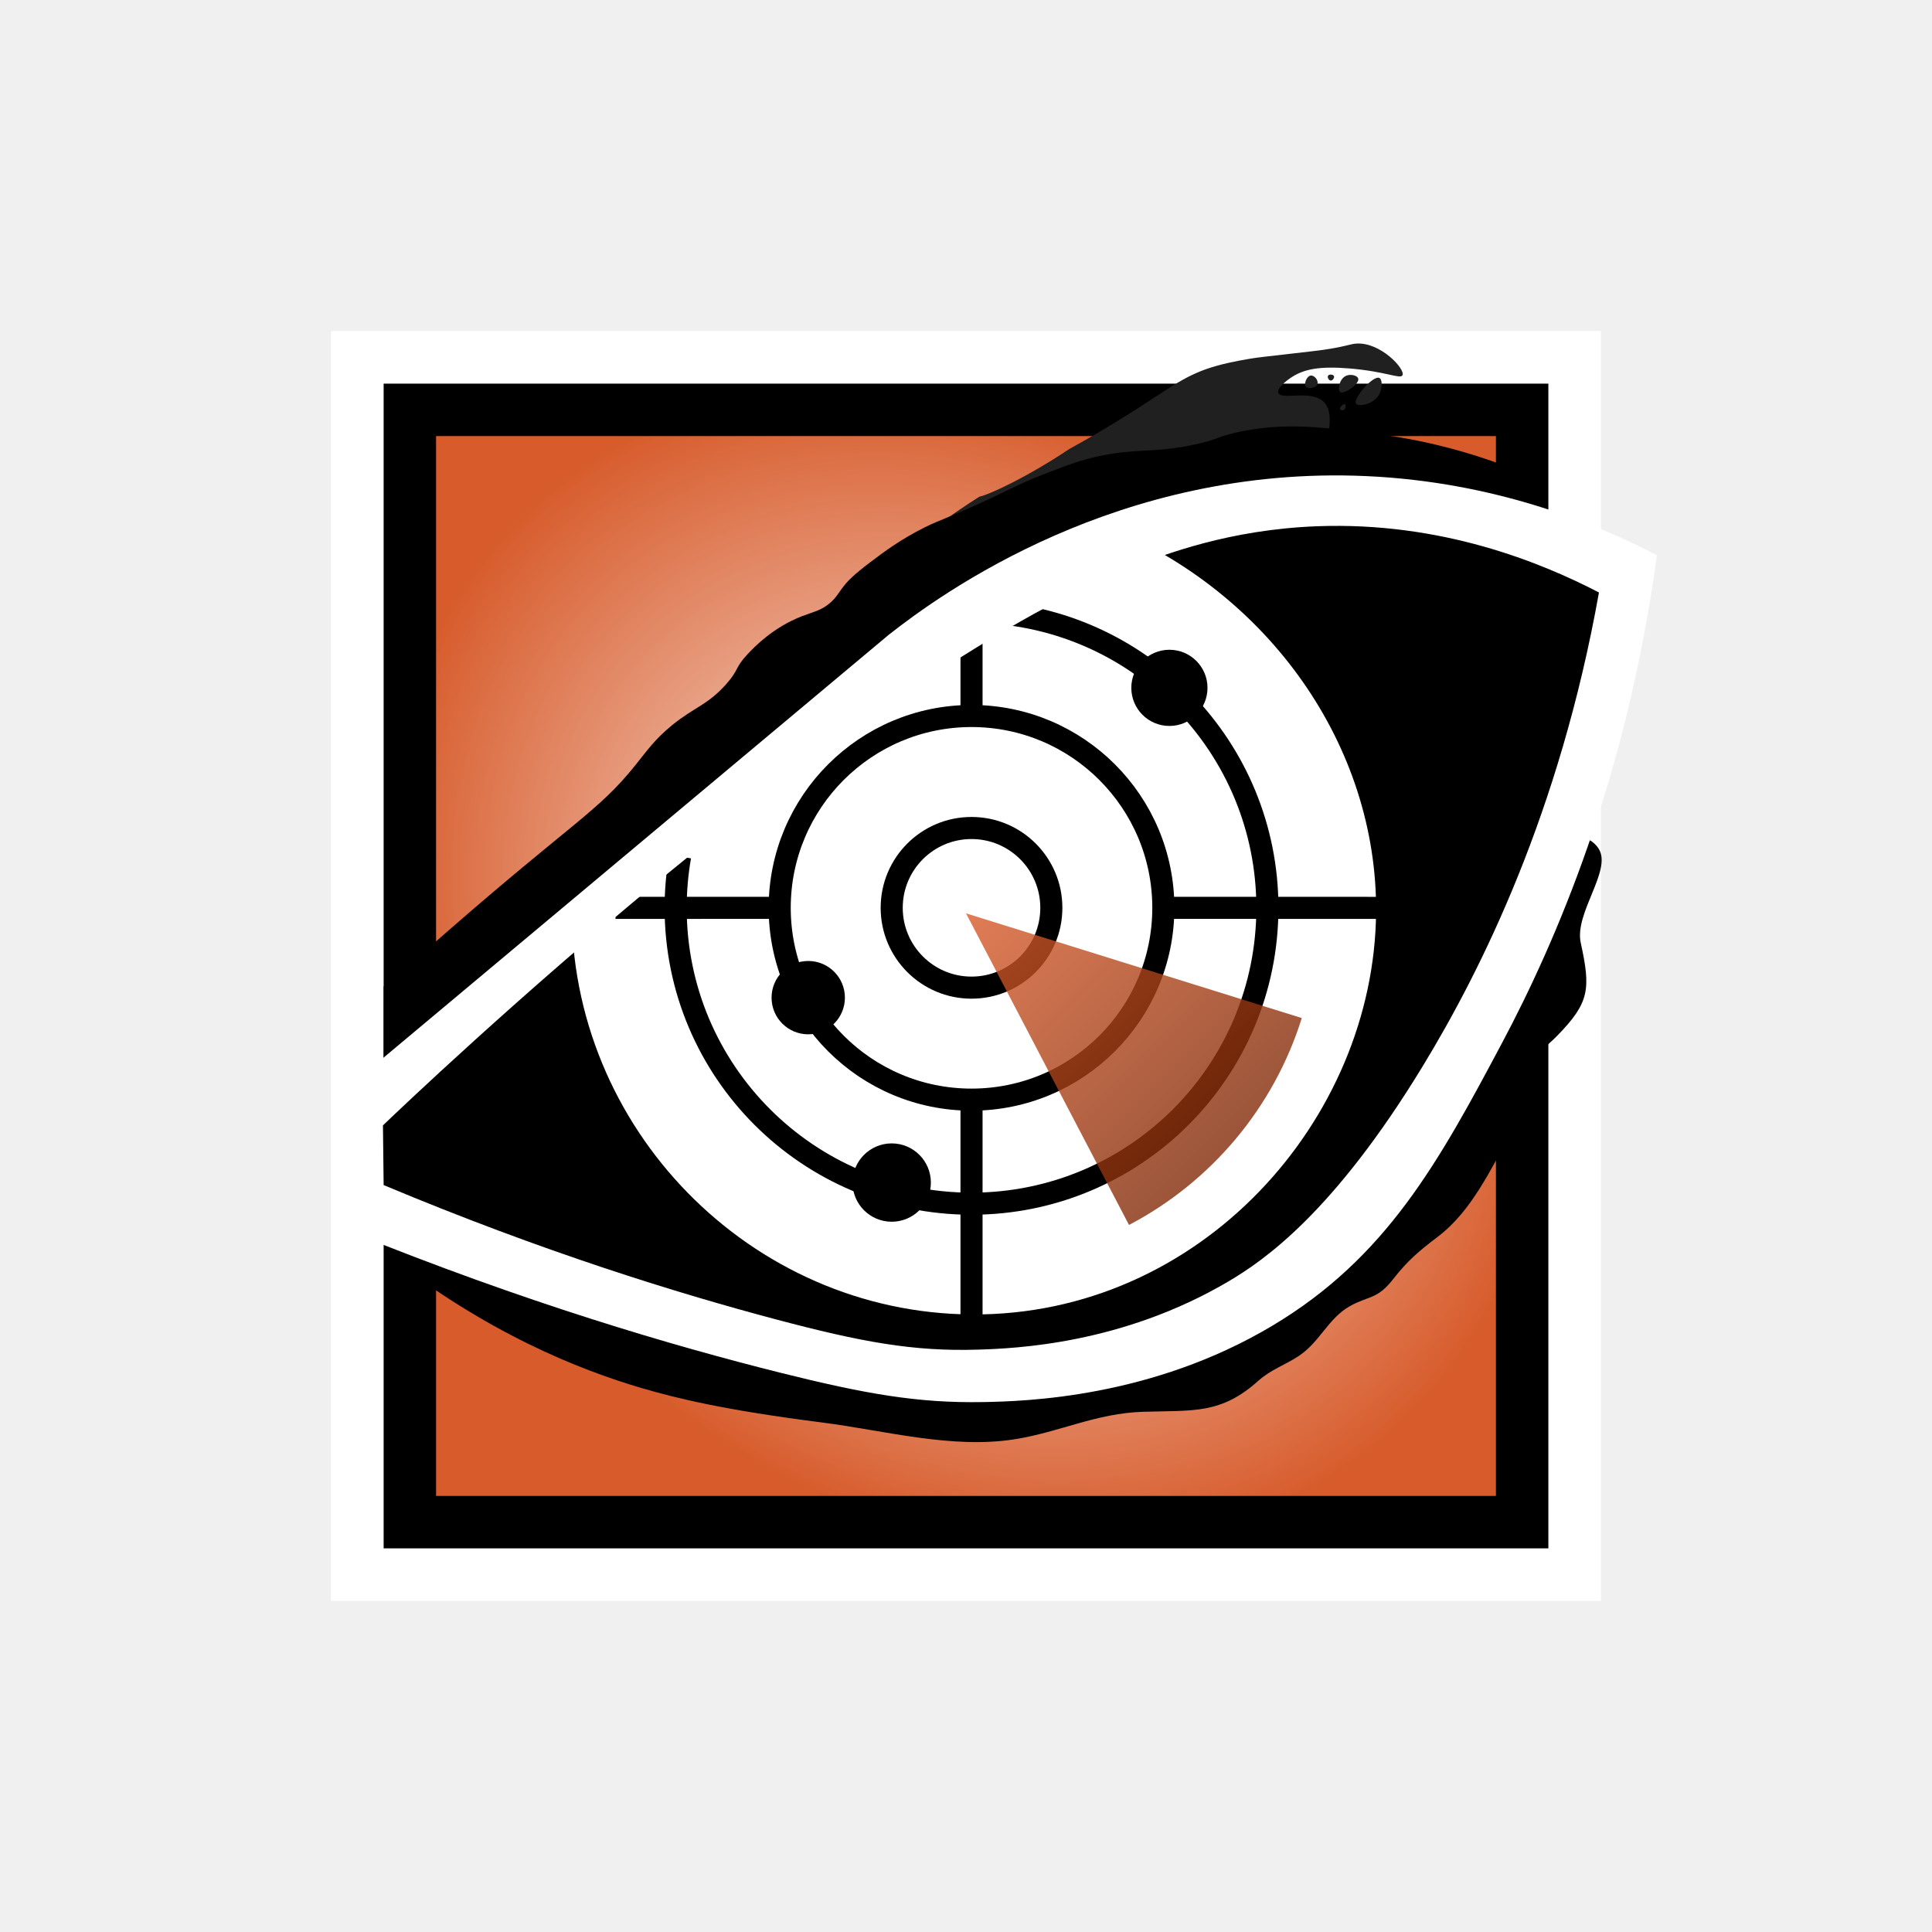
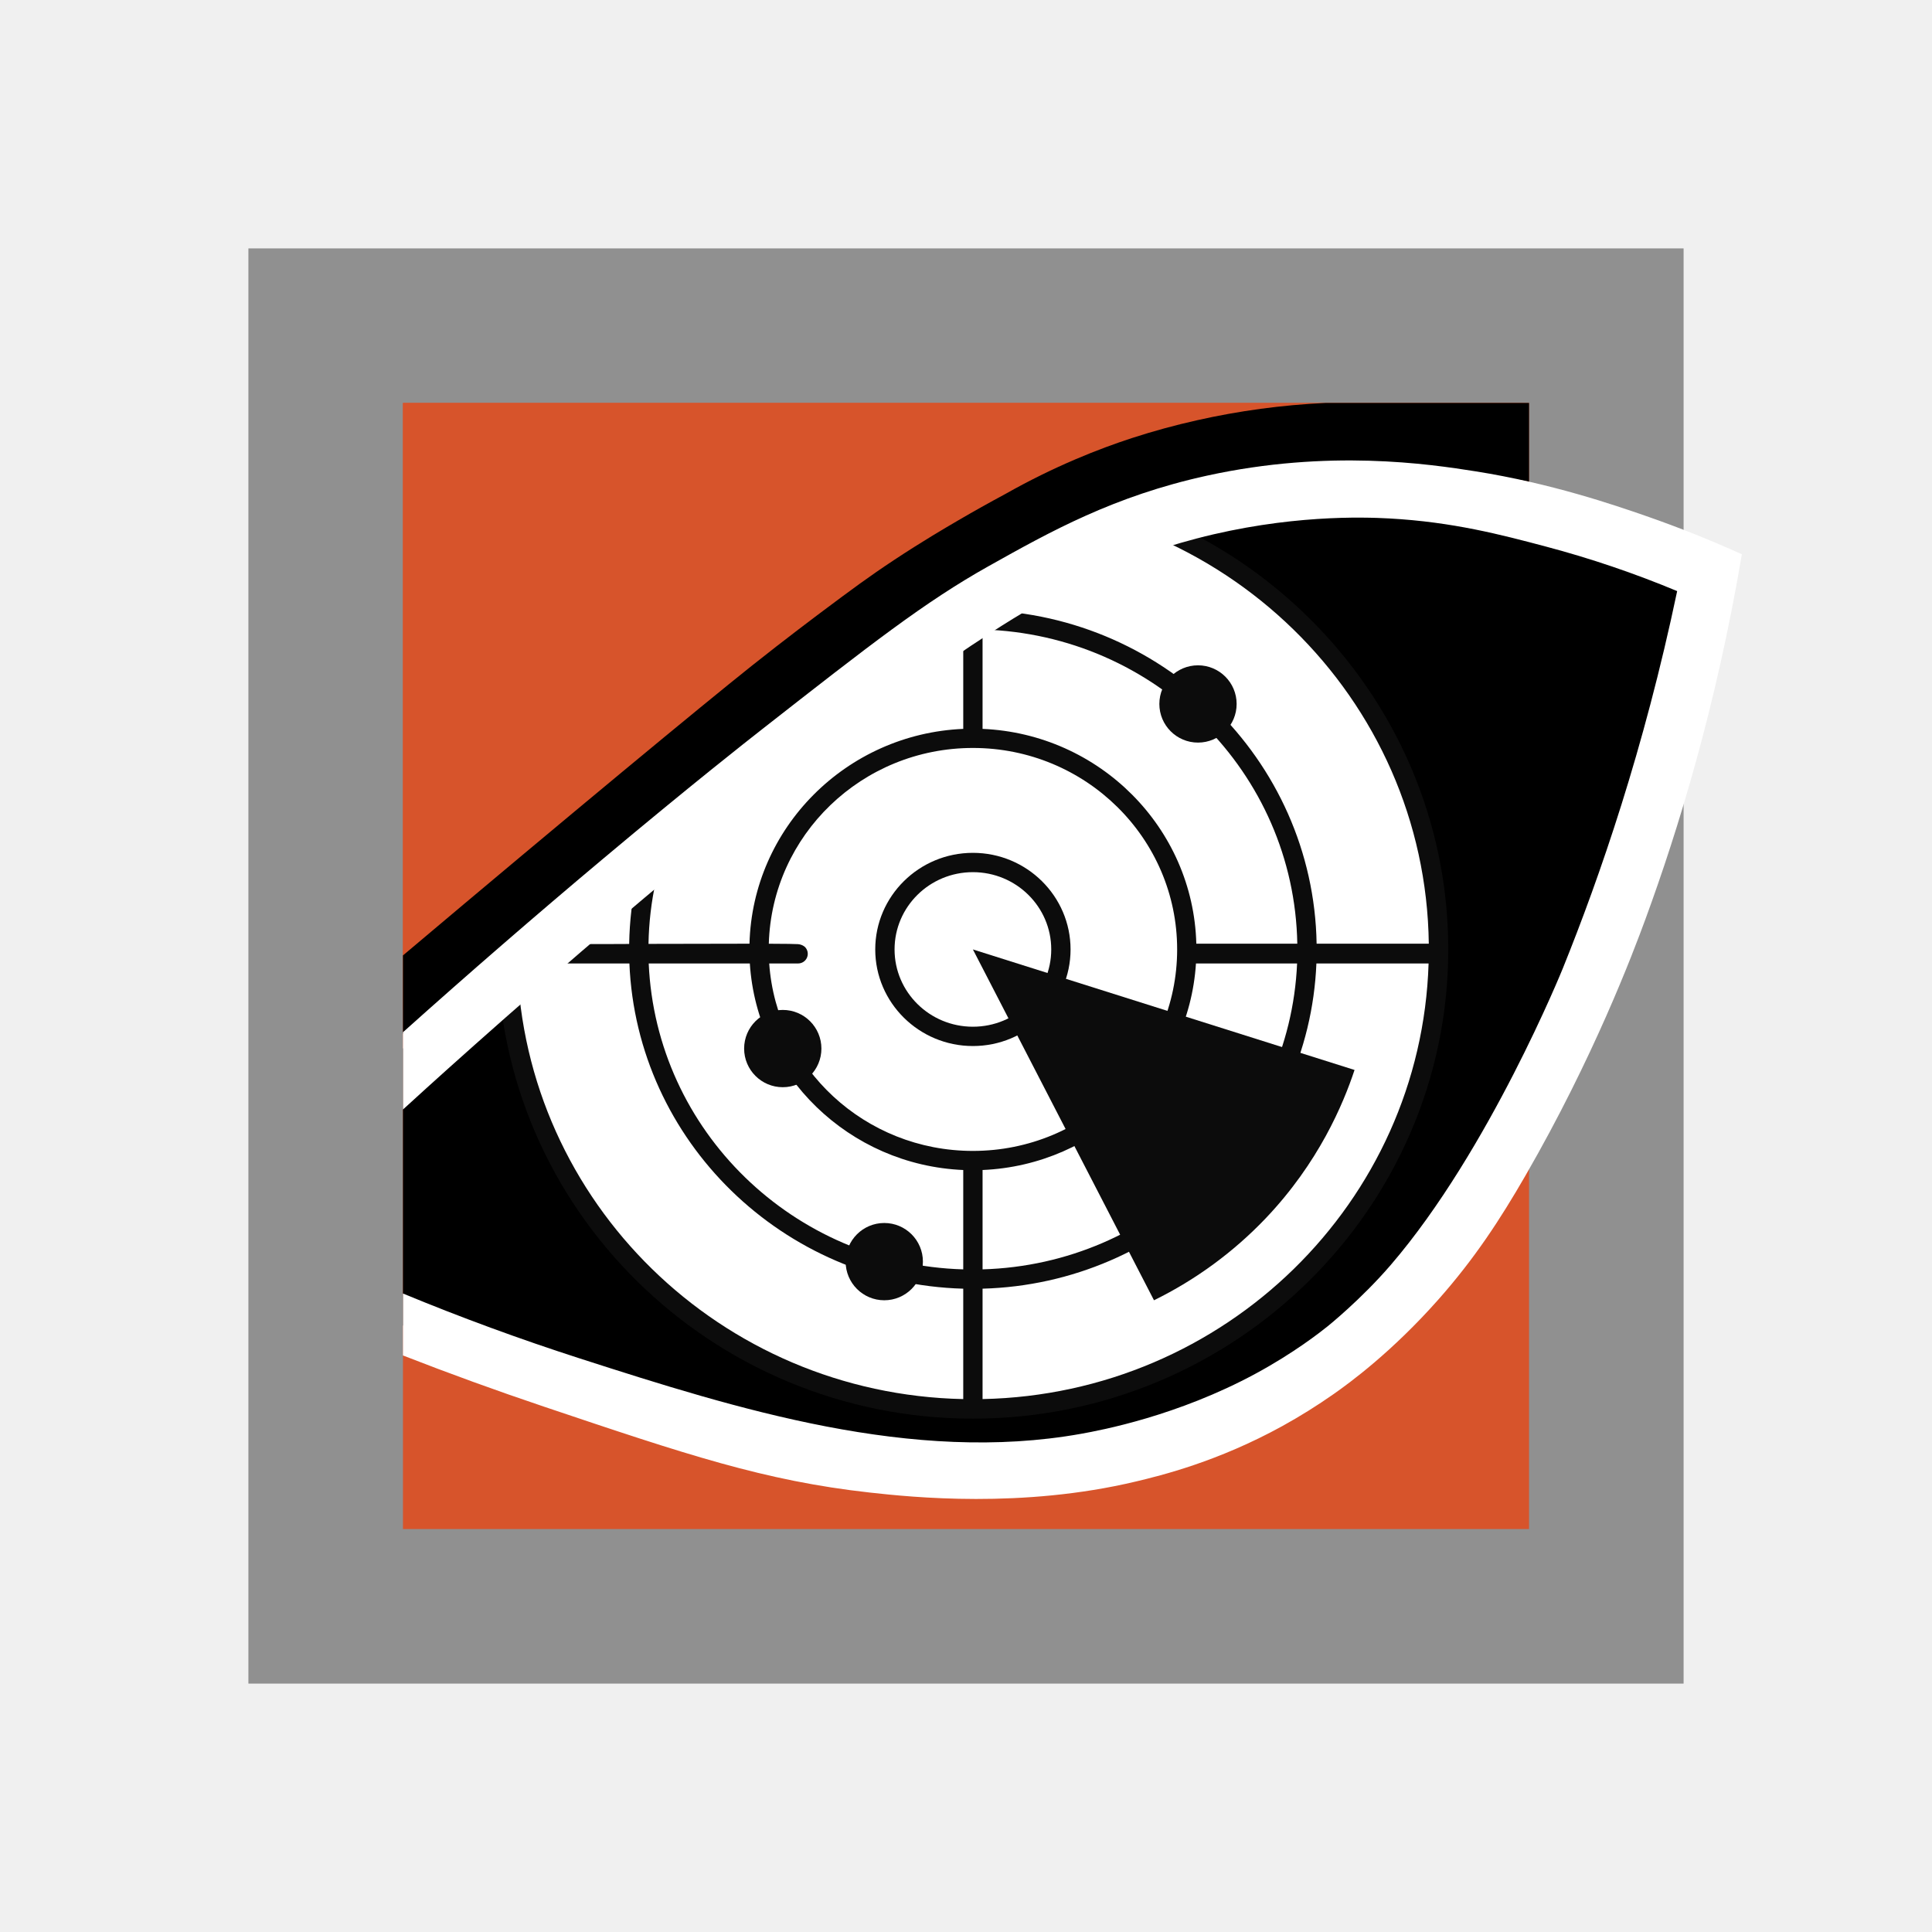
<svg xmlns="http://www.w3.org/2000/svg" viewBox="0 0 350 350" style="enable-background:new 0 0 350 350" xml:space="preserve">
  <switch>
    <g>
-       <path style="fill:#fff" d="M59.962 59.962h230.075v230.075H59.962z" />
-       <path d="M69.5 69.5h211v211h-211z" />
-       <path style="fill:#d75b2b" d="M79 79h192v192H79z" />
-       <radialGradient id="pulse-a" cx="175" cy="175" r="96" gradientTransform="rotate(-45.001 132.75 192.502) scale(1 1.1999)" gradientUnits="userSpaceOnUse">
-         <stop offset="0" style="stop-color:#fff" />
-         <stop offset=".918" style="stop-color:#fff;stop-opacity:.082" />
-         <stop offset="1" style="stop-color:#fff;stop-opacity:0" />
-       </radialGradient>
-       <path style="fill:url(#pulse-a)" d="M79 79h192v192H79z" />
-       <g>
-         <path style="fill:#202020" d="M240.899 63.195a67.479 67.479 0 0 1-3.743.502c-8.689.987-9.364 1.079-10.135 1.199-.746.116-3.896.608-6.688 1.396-5.437 1.535-8.126 3.803-14.917 8.125a211.875 211.875 0 0 1-11.739 6.946c-7.552 5.054-14.526 8.282-16.254 8.611-9.934 6.347-16.441 11.937-15.09 15.36.977 2.473 5.886 2.483 14.333 2.5 24.883.051 56.253-8.477 62.75-25.083.301-.77 2.957-7.559.333-10-2.371-2.206-7.682-.19-8.167-1.583-.291-.836 1.417-2.21 2.542-2.917 2.153-1.354 4.865-1.96 10.375-1.5 6.642.555 9.182 1.978 9.57 1.233.575-1.104-4.043-6.105-8.445-5.733-1.027.086-1.622.43-4.725.944z" />
-         <path style="fill:#202020" d="M236.563 70.031c.147.191.404.225.594.25.517.068 1.305-.117 1.5-.688.239-.698-.54-1.595-1.156-1.563-.757.041-1.337 1.483-.938 2.001zM246.063 68.594c-.132-.531-1.203-.835-2-.594-1.461.442-1.773 2.647-1.281 3.031.645.504 3.524-1.46 3.281-2.437zM240.589 68.062c-.161.267.103.848.472.876.377.029.725-.527.599-.812-.139-.315-.889-.365-1.071-.064zM249.875 68.469c-1.148-.523-4.835 3.779-4.219 4.656.43.611 3.381.177 4.313-1.906.445-.995.483-2.488-.094-2.75zM243.625 73.219c-.242-.124-.999.581-.875.906.071.186.438.273.688.156.435-.202.385-.961.187-1.062z" />
-         <path d="M69.5 226.816c18.552 14.676 35.497 21.334 46.658 24.622 6.534 1.925 15.213 4.022 32.863 6.273 11.206 1.429 23.416 4.822 34.769 3.028 8.242-1.302 14.726-4.718 23.329-4.982 9.122-.28 14.031.475 20.847-5.623 2.286-2.045 4.914-2.887 7.351-4.509 3.744-2.491 5.357-6.836 9.201-8.991 3.444-1.93 4.965-1.191 7.843-4.884 2.692-3.454 4.765-5.159 8.138-7.726 6.212-4.726 9.539-12.295 13.362-18.886 1.624-2.8 4.1-5.905 5.002-9.066.388-1.358.082-2.869.468-4.143.983-3.241.475-1.942 2.761-4.282 5.909-6.049 6.091-8.491 4.271-16.871-1.169-5.381 5.701-13.096 3.268-16.995-3.666-5.874-17.145.206-21.471 1.609-19.606 6.356-29.746 8.448-37.067 12.016-18.228 8.885-69.451 27.829-161.593 59.41zM69.497 192.71l.003-13.991a53.093 53.093 0 0 1 6.792-5.802c.967-.855 2.769-2.445 5.034-4.418 22.596-19.682 27.049-21.536 33.675-29.749 2.101-2.604 3.555-4.774 6.75-7.375 4.04-3.288 6.396-3.628 9.75-7.375 2.471-2.76 1.544-2.969 4-5.563 1.144-1.208 4.535-4.789 9.857-6.834 2.072-.796 3.586-1.033 5.268-2.604 1.157-1.081 1.324-1.793 2.688-3.375.366-.424 1.302-1.473 4.313-3.75 2.516-1.902 5.466-4.112 9.747-6.265 1.726-.868 2.33-1.054 5.357-2.335 9.354-3.961 10.678-5.189 16.771-7.525 4.083-1.565 6.372-2.442 9.833-3.167 6.697-1.401 9.503-.472 16.833-2 4.752-.99 4.062-1.441 8.25-2.333 8.155-1.737 14.86-.897 23.521.188 2.94.368 6.941.881 12.188 2.125a102.62 102.62 0 0 1 19.542 6.771v27l-210.25 95.083c.024-5.568.051-11.137.078-16.706z" />
-       </g>
-       <g>
-         <path d="M295.5 107c-5.389 35.751-17.727 61.96-26.75 77.75-12.431 21.753-25.242 44.171-52.25 57.25-18.945 9.174-37.112 9.993-48.338 9.487L66.75 220.5v-20.75a3824.076 3824.076 0 0 1 54-45.5c45.315-37.471 62.817-50.182 88.75-58 19.529-5.888 32.793-5.671 40.5-5 21.134 1.84 36.931 10.268 45.5 15.75z" />
-         <path style="fill:#fff" d="M249.291 165.292c-.332 37.632-31.855 73.105-73.291 72.833-39.985-.263-72.891-33.706-72.417-74.125A674.455 674.455 0 0 1 200 95.125c30.005 12.066 49.555 40.196 49.291 70.167z" />
-         <circle style="fill:none;stroke:#000;stroke-width:4;stroke-miterlimit:10" cx="176" cy="164.46" r="14.46" />
-         <circle style="fill:none;stroke:#000;stroke-width:4;stroke-miterlimit:10" cx="176" cy="164.46" r="34.75" />
-         <path style="fill:none;stroke:#000;stroke-width:4;stroke-miterlimit:10" d="M177.67 110.88c28.84.88 51.93 24.53 51.93 53.58 0 29.61-23.99 53.6-53.6 53.6s-53.6-23.99-53.6-53.6c0-3.17.28-6.28.81-9.3M111.5 164.47l29.75-.01M210.75 164.46l41.083.011M176 129.71V113M176 199.21v42.495" />
-         <g>
-           <circle cx="211.849" cy="124.612" r="6.901" />
-           <circle cx="146.42" cy="180.734" r="6.643" />
-           <circle cx="161.54" cy="214.232" r="7.096" />
-         </g>
-         <linearGradient id="pulse-b" gradientUnits="userSpaceOnUse" x1="179.589" y1="162.579" x2="225.338" y2="208.328">
-           <stop offset="0" style="stop-color:#d75b2b" />
-           <stop offset="1" style="stop-color:#7f2907" />
-         </linearGradient>
-         <path style="opacity:.8;fill:url(#pulse-b)" d="M235.83 184.43c-5.07 16.25-16.46 29.71-31.3 37.48L175 165.46l60.83 18.97z" />
-         <path style="fill:#fff" d="M247.5 86.25c-44.893-2.023-76.939 21.225-86.5 28.75l-98.167 82.167.333 25.833c32.052 13.014 58.864 20.842 78.108 25.659 15.517 3.884 25.038 5.54 36.725 5.341 7.77-.132 30.638-.781 52.5-13.833 20.665-12.338 30.125-29.604 41.667-51.333 9.602-18.077 22.531-47.77 28-88.25-10.908-5.687-29.167-13.275-52.666-14.334zM257.833 193c-16.266 26.766-28.943 35.402-35.333 39.167-19.201 11.313-38.453 12.121-45.375 12.333-11.672.358-21.137-1.384-36.625-5.5-17.676-4.698-42.063-12.188-71-24.313l-.125-10.813c6.043-5.8 85.483-81.475 135.458-101.042 6.248-2.446 17.941-6.909 33.833-7.5 22.419-.833 40.426 6.514 51 12-7.146 40.066-21.45 68.583-31.833 85.668z" />
-       </g>
+       <path style="opacity:.4" d="M45 45h260v260H45z" />
+       <path style="fill:#d7542b" d="M73 73h204v204H73z" />
+       <path d="M73 189.958c38.484-32.053 71.96-55.719 96.667-72.069 21.886-14.484 33.335-20.874 48.806-24.738C256.072 83.76 290.152 96.098 309 105c-4.367 21.505-15.712 69.731-40.222 109.111-9.602 15.427-18.475 25.079-29.333 32.667-16.107 11.256-31.75 14.593-39.778 16.222-21.337 4.33-37.923 1.671-56.889-1.556-17.299-2.943-41.757-8.773-69.778-21.333v-50.153z" />
+       <ellipse style="fill:#fff" cx="176.25" cy="172" rx="83.123" ry="82" />
+       <path style="fill:#0c0c0c" d="m176.25 172 32.806 63.556a71.564 71.564 0 0 0 20.222-14.833c9.615-10.095 14.059-20.713 16.111-26.889L176.25 172z" />
+       <circle style="fill:#0c0c0c" cx="141.806" cy="189.958" r="7" />
+       <circle style="fill:#0c0c0c" cx="160.194" cy="228.556" r="7" />
+       <circle style="fill:#0c0c0c" cx="217.028" cy="127.528" r="7" />
+       <path style="fill:#0c0c0c" d="M176.25 87c-47.485 0-86.116 38.131-86.116 85s38.632 85 86.116 85 86.116-38.131 86.116-85-38.631-85-86.116-85zm0 3.5c45.273 0 82.021 35.929 82.59 80.458h-20.322c-.568-33.43-28.273-60.458-62.268-60.458-34.012 0-61.728 27.054-62.269 60.507l-3.648.016v-.001H93.659c.533-44.558 37.295-80.522 82.591-80.522zm0 118c-19.568 0-35.577-14.987-36.901-33.959h5.238a1.75 1.75 0 0 0 1.237-2.987s-.435-.435-1.237-.513c-.384-.037-2.252-.062-5.31-.074.556-19.679 16.89-35.467 36.974-35.467 20.435 0 37 16.342 37 36.5s-16.566 36.5-37.001 36.5zm-1.75-76.456c-21.173.894-38.176 17.916-38.723 38.915-4.655-.005-10.923.007-18.295.035.537-30.99 25.699-56.044 57.019-56.95v18zm-38.66 42.497c1.296 20.305 17.994 36.544 38.66 37.417v18c-30.802-.891-55.655-25.137-56.979-55.416h18.319zM178 211.956c20.666-.873 37.363-17.11 38.66-37.415h18.32c-1.325 30.28-26.177 54.525-56.979 55.415v-18zm38.724-40.998c-.548-20.998-17.552-38.019-38.724-38.914v-18c31.308.905 56.463 25.941 57.018 56.914h-18.294zm-123.025 3.583h20.322c1.332 32.162 27.796 58.019 60.479 58.916v20c-43.957-.904-79.455-35.658-80.801-78.916zM178 253.456v-20c32.684-.897 59.147-26.753 60.479-58.915h20.322c-1.346 43.258-36.844 78.011-80.801 78.915z" />
+       <path style="fill:#0c0c0c" d="M176.25 154.5c-9.755 0-17.692 7.85-17.692 17.5s7.937 17.5 17.692 17.5 17.692-7.85 17.692-17.5-7.937-17.5-17.692-17.5zm0 31.5c-7.838 0-14.192-6.268-14.192-14s6.354-14 14.192-14 14.192 6.268 14.192 14-6.354 14-14.192 14z" />
+       <path style="fill:#d7542b" d="M181.667 98.333c-13.09 7.047-22.749 14.127-38.222 25.556-30.606 22.604-54.186 43.603-70.445 59.069V73h204c-44.998 2.194-76.336 15.105-95.333 25.333z" />
+       <path d="M277 73v14.26a137.779 137.779 0 0 0-31.111-2.149c-3.34.15-12.688.693-24.556 3.333-3.782.841-12.965 3.041-24.333 7.667-5.252 2.137-14.531 6.241-29.083 15.472-13.341 8.463-22.77 16.09-41.083 31-9.954 8.104-11.297 9.485-31.278 26.083A4857.104 4857.104 0 0 1 73 187.291v-14.208c30.768-25.944 54.073-45.205 63.136-52.427 5.975-4.761 12.198-9.419 13.052-10.057 4.989-3.73 8.162-6.093 12.771-9.141 5.065-3.349 9.289-5.821 11.667-7.208a276.119 276.119 0 0 1 8.466-4.74c8.998-5.086 17.004-8.203 22.964-10.149a130.086 130.086 0 0 1 11.778-3.222A134.366 134.366 0 0 1 240.084 73H277z" />
+       <path style="fill:#fff" d="M298.25 93.5c-5.736-1.995-17.257-5.95-30.917-8.111-8.478-1.342-26.633-4.045-48.667.778-16.908 3.701-28.423 10.152-39.556 16.389-11.582 6.489-21.411 14.182-41.069 29.569-2.475 1.937-12.911 10.126-28.853 23.502A1474.815 1474.815 0 0 0 73 187v14c4.827-4.429 65.933-60.265 106.806-86.574 9.376-6.035 21.136-12.736 36.972-16.871 16.579-4.329 30.152-3.894 34.908-3.632 11.539.635 20.32 2.96 28.315 5.077a184.371 184.371 0 0 1 23.833 8.083c-6.032 28.708-14.007 51.745-20.722 68.361 0 0-13.323 32.965-31.15 53.696-5.407 6.288-11.42 11.109-11.42 11.109-1.403 1.125-6.136 4.846-13.042 8.583-14.203 7.688-28.013 10.263-31.667 10.917-30.516 5.459-62.154-4.425-90.833-13.667a422.857 422.857 0 0 1-32-11.75v11.222a574.87 574.87 0 0 0 25.556 9.278c25.806 8.685 39.918 13.435 59 15.556 7.674.853 27.576 2.918 48.222-2 4.635-1.104 14.865-3.615 26.556-10.056a102.306 102.306 0 0 0 9.26-5.78c2.917-2.043 10.551-7.615 18.962-17.109 6.588-7.436 11.186-14.493 15.778-22.444 12.353-21.394 19.485-40.303 21.778-46.556 5.883-16.044 12.755-38.329 17.444-66.028A205.363 205.363 0 0 0 298.25 93.5z" />
    </g>
  </switch>
</svg>
